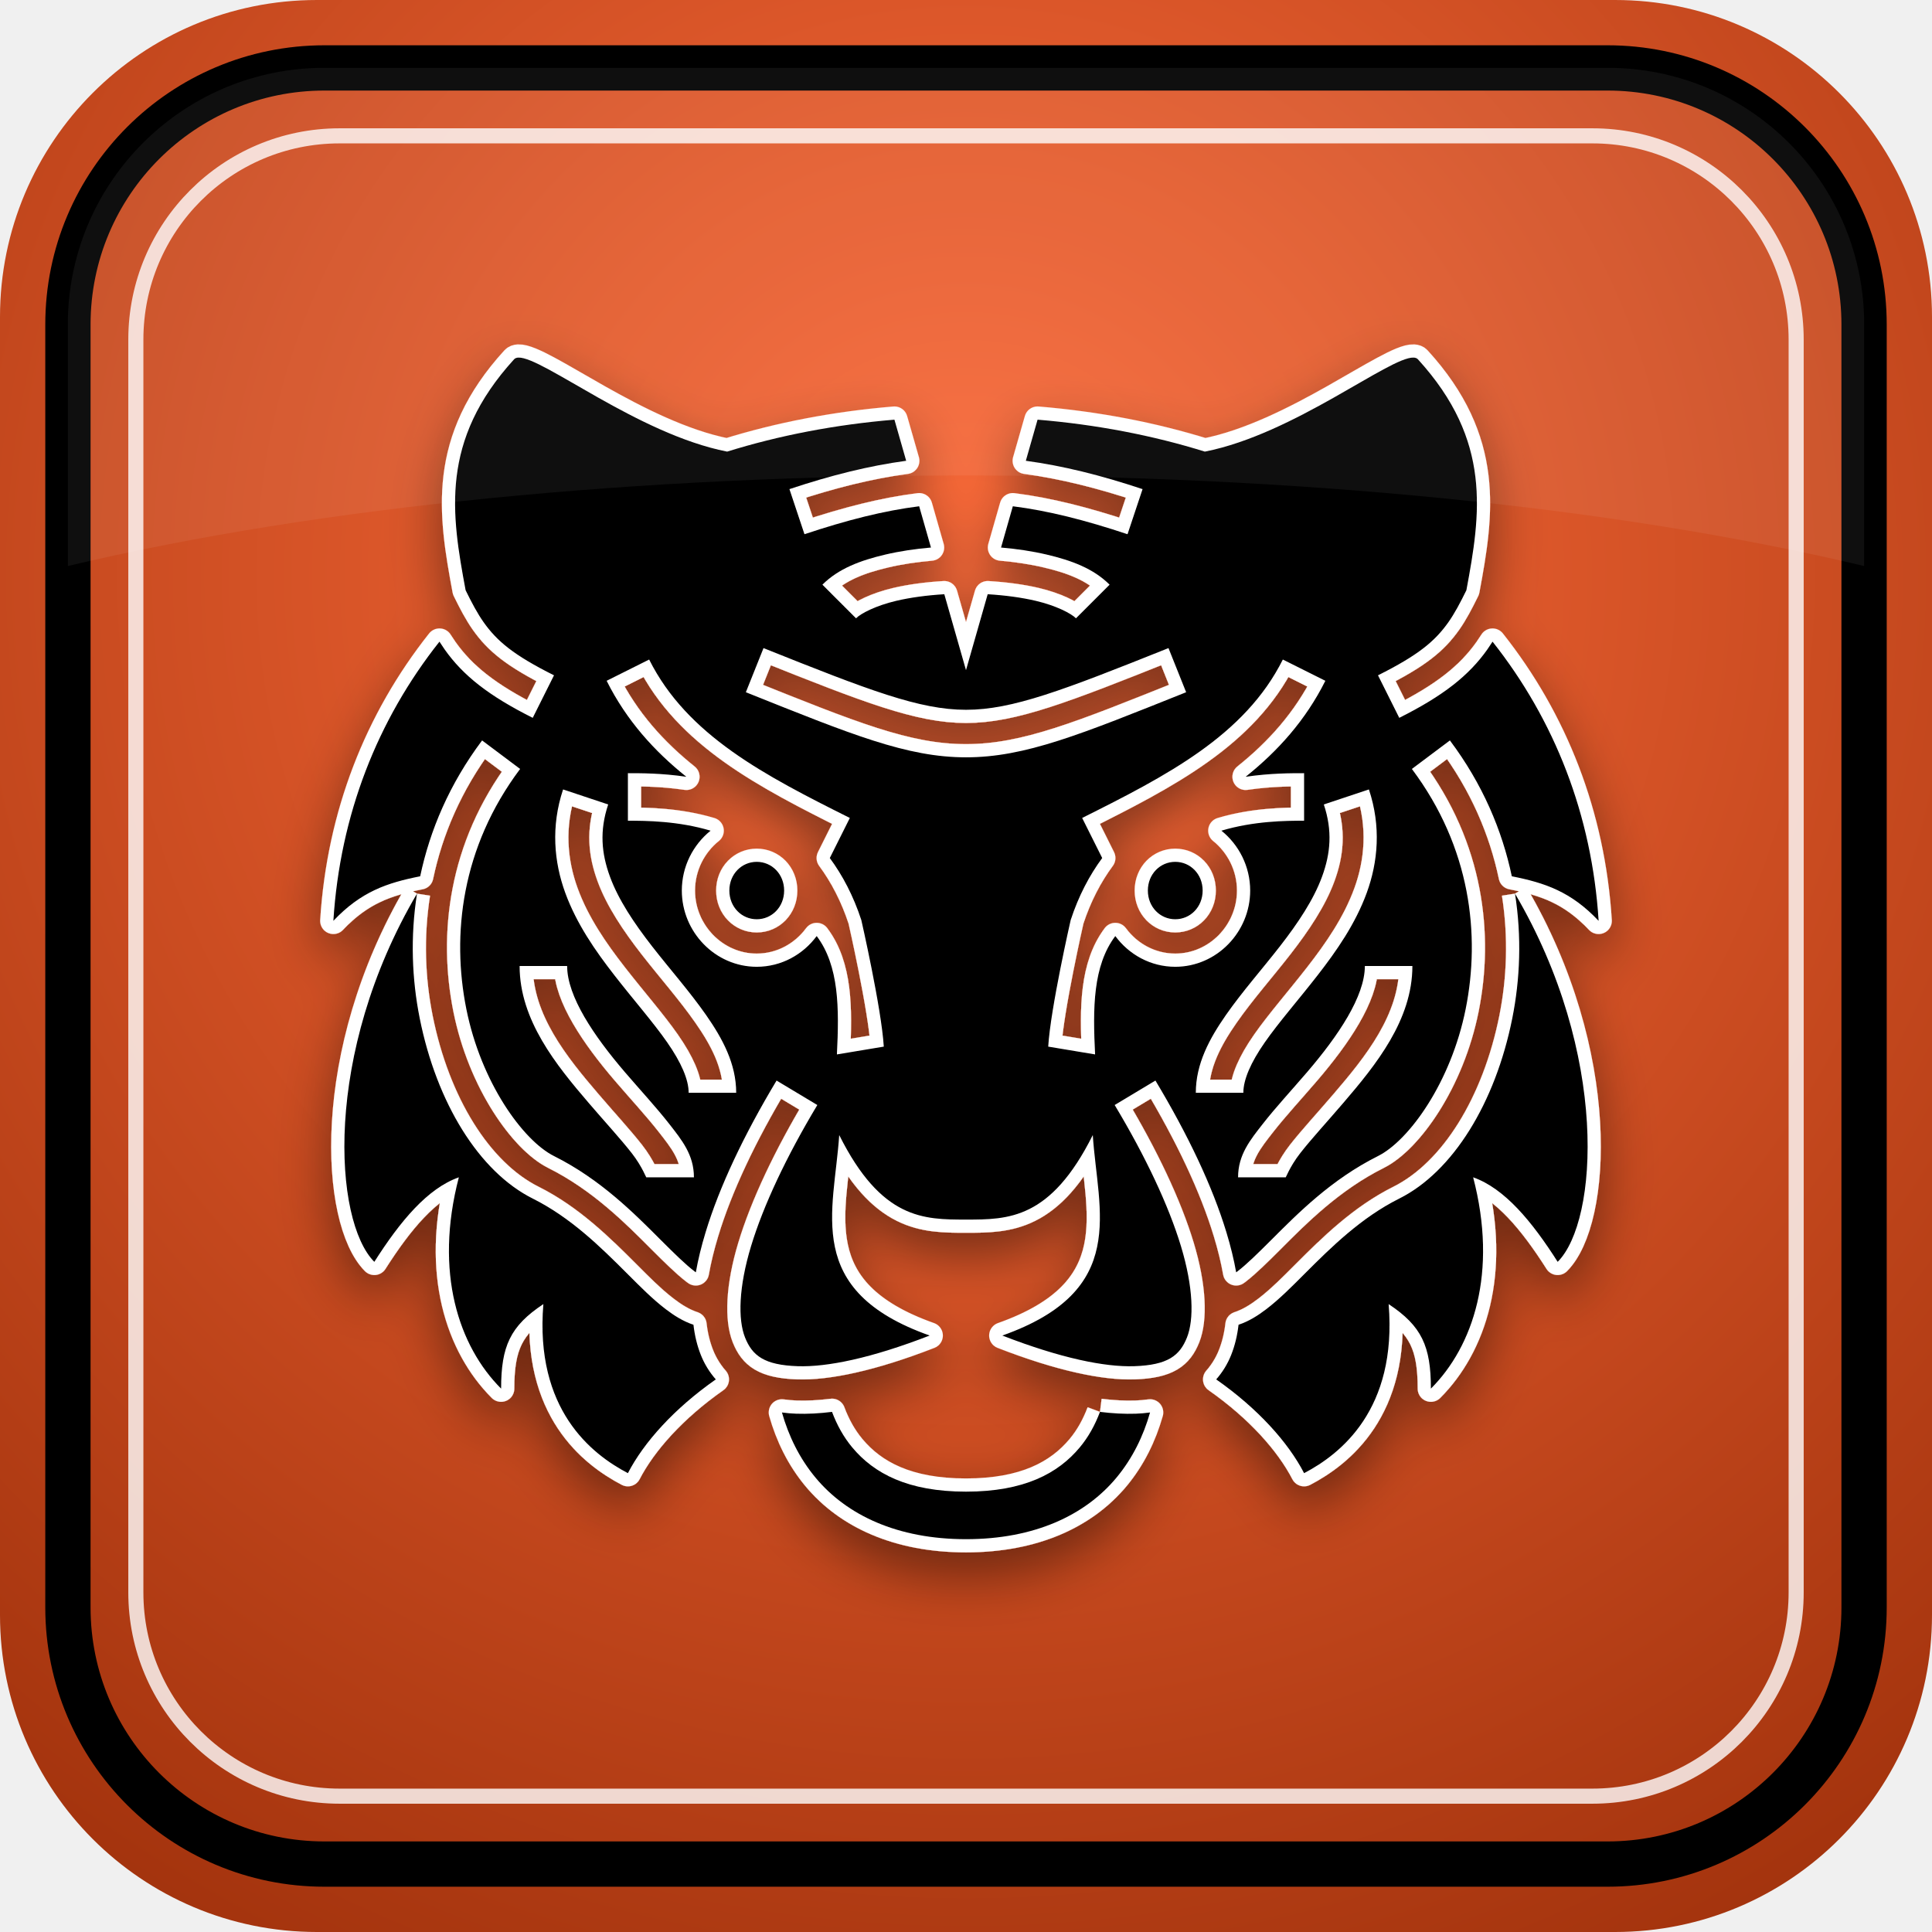
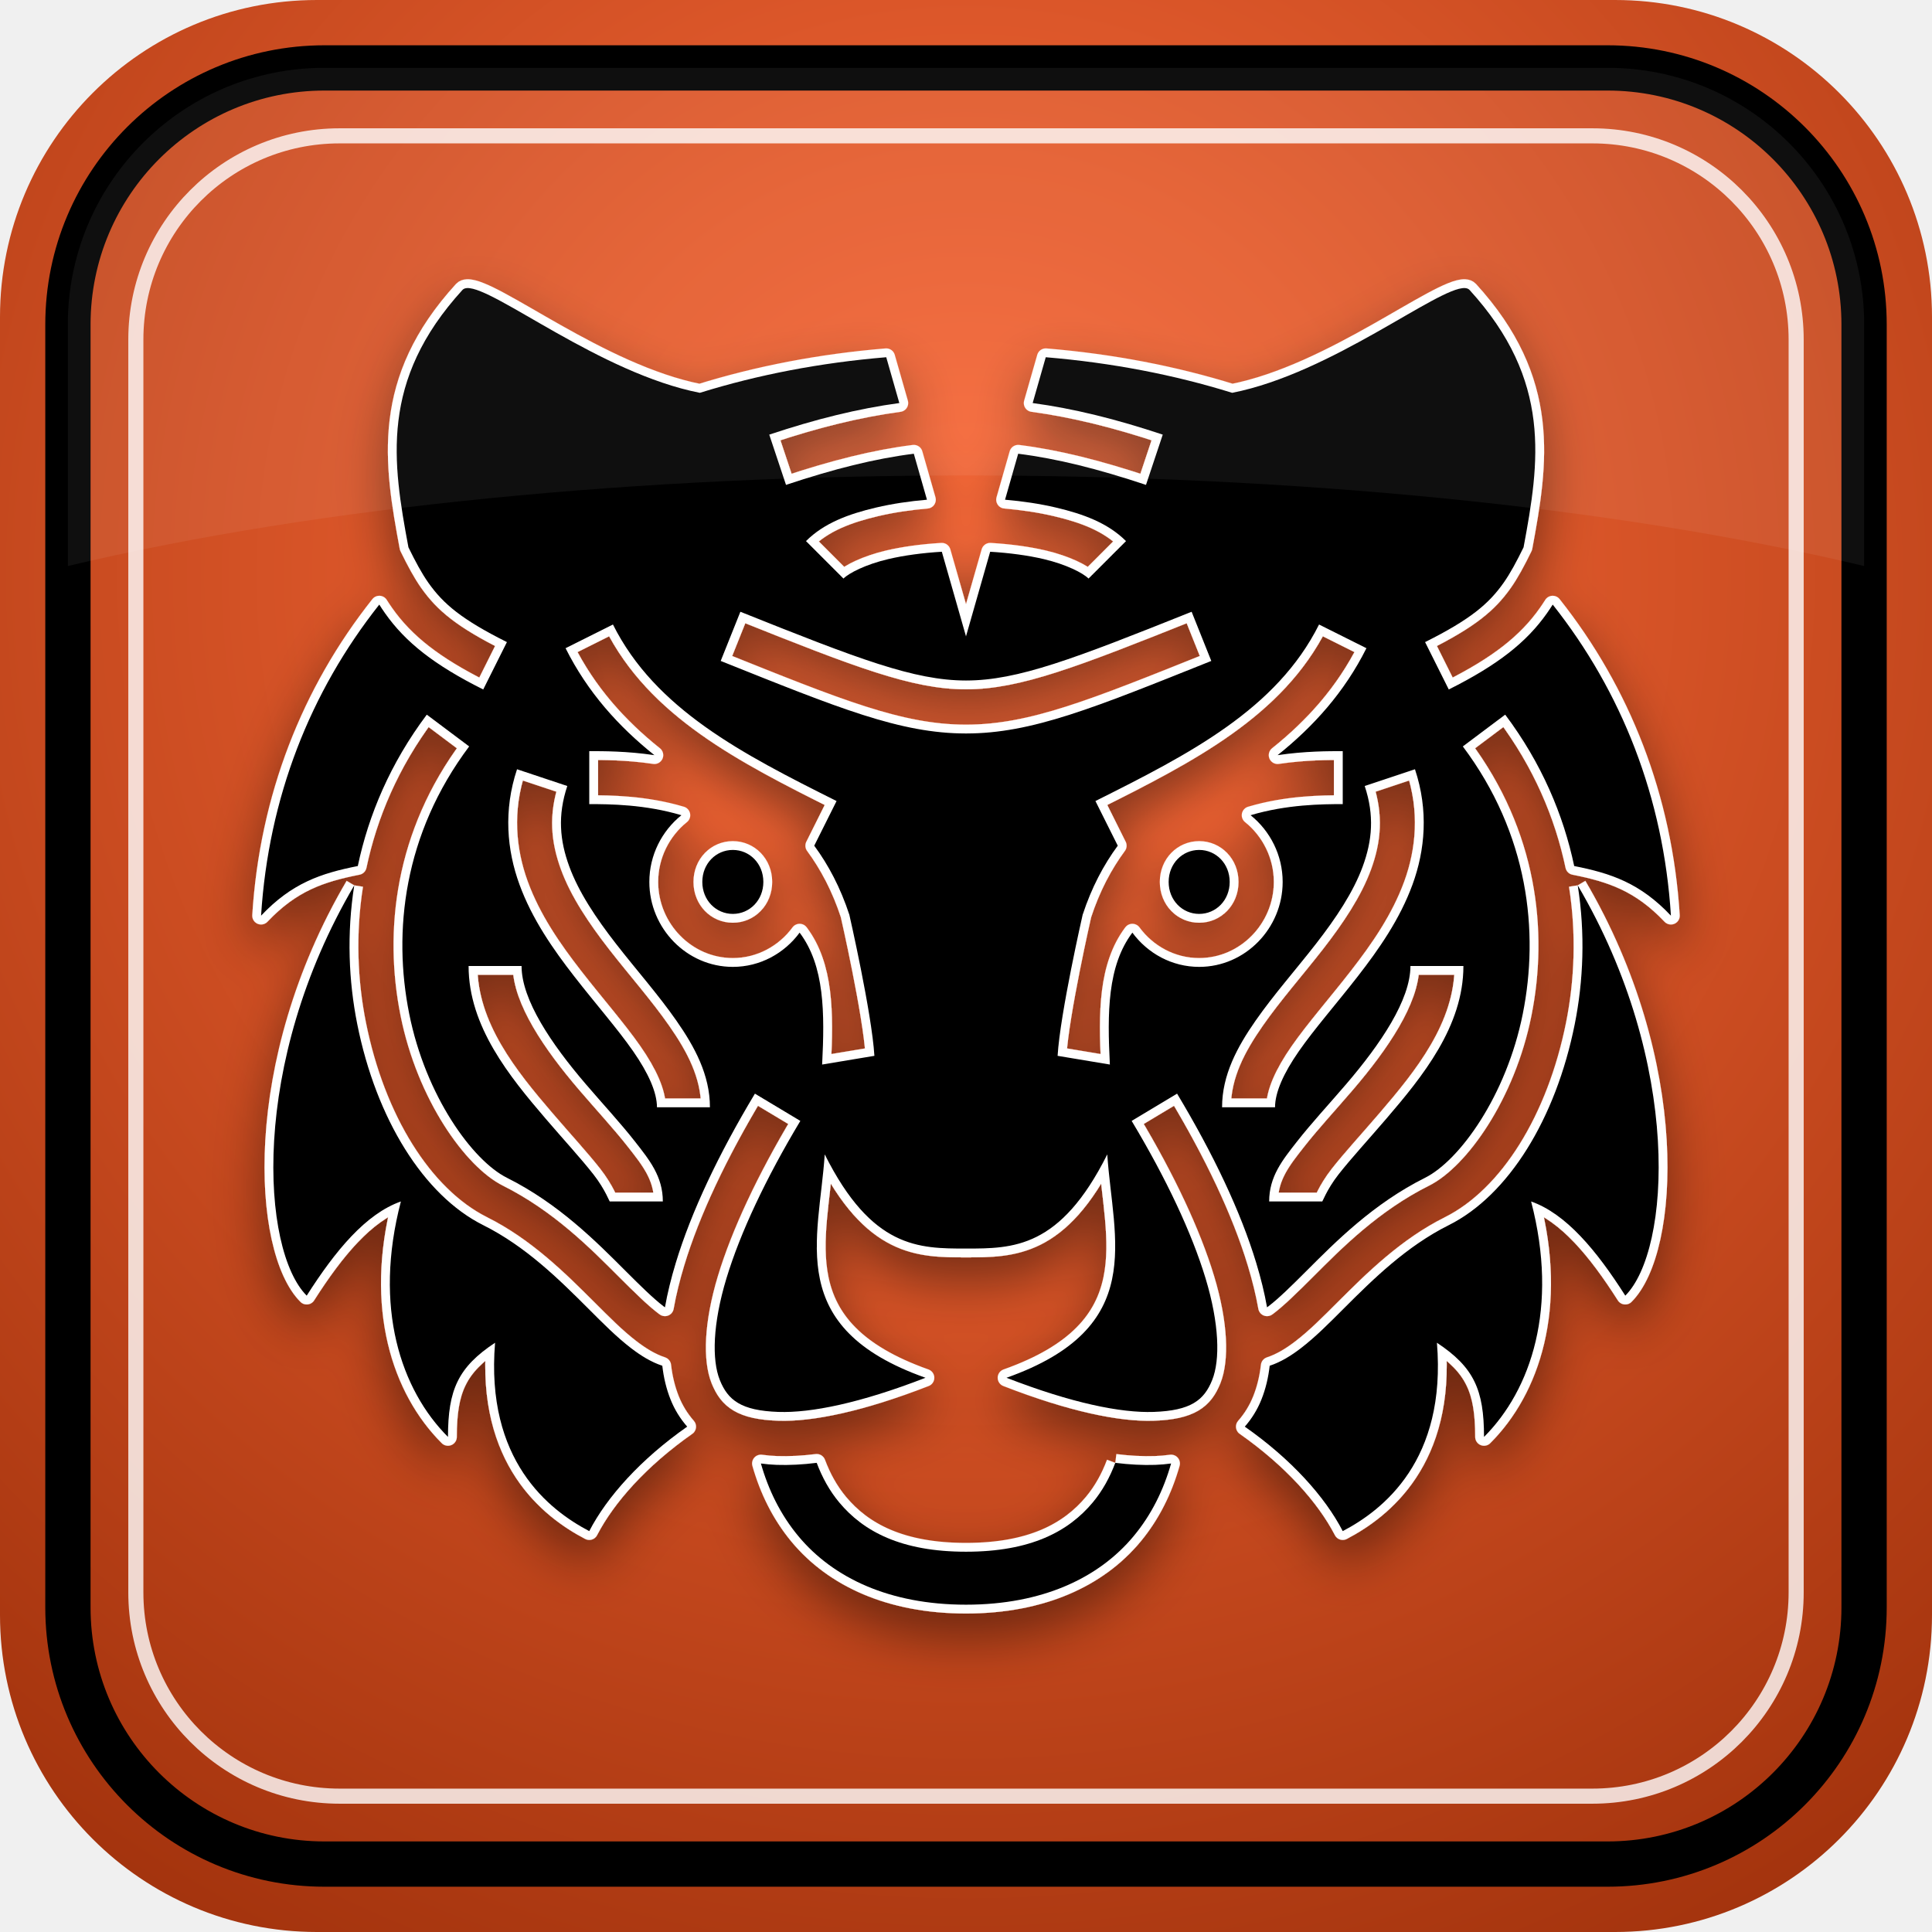
<svg xmlns="http://www.w3.org/2000/svg" viewBox="0 0 512 512" role="img" aria-label="Cincinnati Bengals">
  <defs>
    <radialGradient id="f" cx="50%" cy="30%" r="80%">
      <stop offset="0" stop-color="#fc6b3a" />
      <stop offset="1" stop-color="#a3330d" />
    </radialGradient>
    <filter id="s" x="-10%" y="-10%" width="120%" height="120%">
      <feDropShadow dx="0" dy="6" stdDeviation="7" flood-color="#000" flood-opacity="0.45" />
    </filter>
  </defs>
  <rect width="512" height="512" rx="84" fill="url(#f)" />
  <rect x="18" y="18" width="476" height="476" rx="68" fill="none" stroke="#000000" stroke-width="12" />
  <rect x="36" y="36" width="440" height="440" rx="54" fill="none" stroke="#ffffff" stroke-width="4" opacity="0.8" />
  <g filter="url(#s)">
-     <g transform="translate(76.8 76.8) scale(0.7) ">
-       <g fill="#ffffff" stroke="#ffffff" stroke-width="10" stroke-linejoin="round">
+     <g transform="translate(56.32 56.32) scale(0.78) ">
+       <g fill="#ffffff" stroke="#ffffff" stroke-width="6" stroke-linejoin="round">
        <path d="M425.479 25.666c.695.03 1.233.235 1.6.637c28.156 30.856 23.75 58.537 18.36 87.437c-2.37 4.836-4.483 8.801-6.79 12.07c-5.074 7.188-11.345 12.477-26.674 20.141l8.05 16.098c16.671-8.336 26.4-16.047 33.327-25.86a76 76 0 0 0 1.99-2.98c23.481 29.638 37.639 65.615 40.162 105.69c-10.473-11.076-20.322-14.383-32.865-16.864c-3.655-17.373-11.07-34.942-23.44-51.433l-14.398 10.796c22.344 29.793 25.952 62.948 20.375 90.836c-5.578 27.889-21.494 49.864-33.201 55.717c-17.61 8.805-30.338 21.686-40.338 31.686c-5 5-9.353 9.287-12.854 11.965c-.175.133-.333.24-.502.365c-.852-4.857-2.097-9.886-3.67-15.076c-5.313-17.534-14.622-37.068-26.894-57.522l-15.434 9.262c11.728 19.546 20.419 38.012 25.106 53.478s4.988 27.718 2.256 34.55c-2.733 6.83-7.22 10.423-19.944 10.847c-11.082.37-27.763-2.992-49.941-11.604C317.866 378.86 305.89 348.962 304 320c-16 32-32 32-48 32s-32 0-48-32c-1.89 28.962-13.866 58.859 34.24 75.902c-22.178 8.612-38.86 11.973-49.941 11.604c-12.724-.424-17.211-4.017-19.944-10.848c-2.732-6.83-2.43-19.082 2.256-34.549c4.687-15.466 13.378-33.932 25.106-53.478l-15.434-9.262c-12.272 20.454-21.581 39.988-26.894 57.522c-1.573 5.19-2.818 10.22-3.67 15.076c-.169-.124-.327-.232-.502-.365c-3.501-2.678-7.854-6.965-12.854-11.965c-10-10-22.728-22.88-40.338-31.686c-11.707-5.853-27.623-27.828-33.2-55.717s-1.97-61.043 20.374-90.836l-14.398-10.796c-12.37 16.491-19.785 34.06-23.44 51.433c-12.543 2.48-22.392 5.788-32.865 16.863c2.523-40.074 16.68-76.05 40.162-105.689a76 76 0 0 0 1.99 2.98c6.927 9.813 16.656 17.524 33.327 25.86l8.05-16.098c-15.329-7.664-21.6-12.953-26.673-20.14c-2.308-3.27-4.42-7.235-6.791-12.07c-5.39-28.9-9.796-56.582 18.36-87.438c.367-.402.905-.607 1.6-.637c9.097-.394 45.217 28.95 79.051 35.594c19.651-6.115 40.847-10.22 63.332-12.094l4.448 15.568c-13.92 1.875-28.343 5.444-44.198 10.729l5.692 17.074c16.147-5.382 30.123-8.91 43.425-10.584l4.463 15.62c-6.012.517-11.858 1.388-17.295 2.667c-9.38 2.207-17.681 5.276-23.802 11.397l12.726 12.726c1.88-1.879 7.578-4.81 15.198-6.603c5.387-1.268 11.681-2.114 18.226-2.506L256 144l8.213-28.746c6.545.392 12.839 1.238 18.226 2.506c7.62 1.793 13.319 4.724 15.198 6.603l12.726-12.726c-6.12-6.121-14.422-9.19-23.802-11.397c-5.437-1.279-11.283-2.15-17.295-2.668l4.463-15.619c13.302 1.673 27.278 5.202 43.425 10.584l5.692-17.074c-15.855-5.285-30.278-8.854-44.198-10.729l4.448-15.568c22.485 1.873 43.68 5.98 63.332 12.094c33.834-6.643 69.954-35.988 79.05-35.594zm-92.82 109.979c-40 16-59.059 23.357-76.659 23.357s-36.658-7.357-76.658-23.357l-6.684 16.71c40 16 60.942 24.643 83.342 24.643s43.342-8.643 83.342-24.643zm43.292 4.33c-14.39 28.78-43.976 43.976-75.976 59.976l7.588 15.172c-4.818 6.521-8.924 14.296-11.934 23.482c0 0-7.629 33.395-8.506 47.916l17.754 2.958C304 272 304 256 312.527 244.664c5.173 7.024 13.406 11.635 22.694 11.635c15.685 0 28.367-13.15 28.367-28.863c0-9.105-4.264-17.342-10.897-22.666c12.317-3.675 24.332-3.772 31.309-3.772v-17.996c-4.717 0-12.708-.032-22.129 1.363c12.116-9.681 22.675-21.335 30.178-36.34zm-239.902 0l-16.098 8.05c7.503 15.005 18.062 26.659 30.178 36.34c-9.421-1.395-17.412-1.363-22.129-1.363v17.996c6.977 0 18.992.097 31.309 3.772c-6.633 5.324-10.897 13.561-10.897 22.666c0 15.712 12.682 28.863 28.367 28.863c9.288 0 17.521-4.611 22.694-11.635C208 256 208 272 207.123 289.48l17.754-2.958c-.877-14.521-8.506-47.916-8.506-47.916c-3.01-9.186-7.116-16.96-11.934-23.482l7.588-15.172c-32-16-61.586-31.196-75.976-59.976zm272.488 49.18l-17.074 5.69c3.336 10.009 2.55 18.53-.664 27.313c-3.214 8.784-9.13 17.608-15.903 26.317s-14.338 17.246-20.529 26.129c-6.19 8.882-11.365 18.396-11.365 29.396h17.996c0-5 2.826-11.486 8.135-19.104s12.744-16.08 19.97-25.37c7.227-9.292 14.312-19.468 18.598-31.184c4.287-11.716 5.5-25.196.836-39.188zm-305.074 0c-4.664 13.991-3.45 27.47.836 39.187s11.37 21.892 18.597 31.183s14.662 17.754 19.971 25.371c5.31 7.618 8.135 14.104 8.135 19.104h17.996c0-11-5.174-20.514-11.365-29.396s-13.756-17.42-20.53-26.13c-6.773-8.708-12.688-17.532-15.902-26.316s-4-17.304-.664-27.312zm231.758 27.413c5.708 0 10.369 4.638 10.369 10.868c0 6.229-4.66 10.865-10.37 10.865c-5.708 0-10.368-4.636-10.368-10.865c0-6.23 4.66-10.868 10.369-10.868m-158.442 0c5.709 0 10.37 4.638 10.37 10.868c0 6.229-4.661 10.865-10.37 10.865s-10.369-4.636-10.369-10.865c0-6.23 4.66-10.868 10.37-10.868zm287.065 12.034C499.508 289.222 495.39 352.61 480 368c-9.787-15.381-20.124-27.816-32-32c9.426 36.059 0 64-16 80c0-16-3.432-23.686-16-32c3.293 39.931-18.232 56.793-32 64c-6.028-11.65-17.48-24.433-33.275-35.494a31.8 31.8 0 0 0 5.63-9.164c1.46-3.648 2.367-7.5 2.829-11.526c3.896-1.288 7.36-3.491 10.533-5.918c4.999-3.822 9.646-8.535 14.646-13.535c10-10 21.272-21.12 35.662-28.314c20.293-10.147 36.377-36.172 42.8-68.283c2.935-14.677 3.599-30.76 1.019-47.164m-415.688 0c-2.58 16.403-1.916 32.487 1.02 47.164c6.422 32.111 22.506 58.136 42.799 68.283c14.39 7.195 25.662 18.314 35.662 28.314c5 5 9.647 9.713 14.646 13.535c3.173 2.427 6.637 4.63 10.533 5.918c.462 4.027 1.37 7.878 2.829 11.526a31.8 31.8 0 0 0 5.63 9.164C145.48 423.566 134.028 436.35 128 448c-13.768-7.207-35.293-24.069-32-64c-12.568 8.314-16 16-16 32c-16-16-25.426-43.941-16-80c-11.876 4.184-22.213 16.619-32 32c-15.39-15.39-19.508-78.778 16.156-139.398M424.998 256h-17.996c0 11.5-10.11 26.464-21.834 40.143c-5.862 6.839-11.89 13.345-16.754 19.56s-9.412 11.798-9.412 20.297h17.996c0 .5 1.452-3.918 5.588-9.203s10.108-11.779 16.246-18.94c12.276-14.321 26.166-31.358 26.166-51.857m-320 0H87.002c0 20.5 13.89 37.536 26.166 51.857c6.138 7.161 12.11 13.655 16.246 18.94s5.588 9.702 5.588 9.203h17.996c0-8.5-4.548-14.082-9.412-20.297s-10.892-12.721-16.754-19.56c-11.724-13.679-21.834-28.642-21.834-40.143m201.725 168.805c4.823.6 9.34.83 13.576.69a54 54 0 0 0 5.383-.466c-2.526 8.899-6.629 17.366-12.768 24.733C301.151 463.877 282 472.998 256 472.998s-45.151-9.12-56.914-23.236c-6.14-7.367-10.242-15.834-12.768-24.733c1.752.236 3.54.404 5.383.465c4.236.141 8.753-.088 13.576-.69c1.86 4.965 4.373 9.518 7.637 13.434c8.237 9.885 21.086 16.764 43.086 16.764s34.849-6.88 43.086-16.764c3.264-3.916 5.776-8.47 7.637-13.433" />
      </g>
      <g fill="#000000">
        <path d="M425.479 25.666c.695.03 1.233.235 1.6.637c28.156 30.856 23.75 58.537 18.36 87.437c-2.37 4.836-4.483 8.801-6.79 12.07c-5.074 7.188-11.345 12.477-26.674 20.141l8.05 16.098c16.671-8.336 26.4-16.047 33.327-25.86a76 76 0 0 0 1.99-2.98c23.481 29.638 37.639 65.615 40.162 105.69c-10.473-11.076-20.322-14.383-32.865-16.864c-3.655-17.373-11.07-34.942-23.44-51.433l-14.398 10.796c22.344 29.793 25.952 62.948 20.375 90.836c-5.578 27.889-21.494 49.864-33.201 55.717c-17.61 8.805-30.338 21.686-40.338 31.686c-5 5-9.353 9.287-12.854 11.965c-.175.133-.333.24-.502.365c-.852-4.857-2.097-9.886-3.67-15.076c-5.313-17.534-14.622-37.068-26.894-57.522l-15.434 9.262c11.728 19.546 20.419 38.012 25.106 53.478s4.988 27.718 2.256 34.55c-2.733 6.83-7.22 10.423-19.944 10.847c-11.082.37-27.763-2.992-49.941-11.604C317.866 378.86 305.89 348.962 304 320c-16 32-32 32-48 32s-32 0-48-32c-1.89 28.962-13.866 58.859 34.24 75.902c-22.178 8.612-38.86 11.973-49.941 11.604c-12.724-.424-17.211-4.017-19.944-10.848c-2.732-6.83-2.43-19.082 2.256-34.549c4.687-15.466 13.378-33.932 25.106-53.478l-15.434-9.262c-12.272 20.454-21.581 39.988-26.894 57.522c-1.573 5.19-2.818 10.22-3.67 15.076c-.169-.124-.327-.232-.502-.365c-3.501-2.678-7.854-6.965-12.854-11.965c-10-10-22.728-22.88-40.338-31.686c-11.707-5.853-27.623-27.828-33.2-55.717s-1.97-61.043 20.374-90.836l-14.398-10.796c-12.37 16.491-19.785 34.06-23.44 51.433c-12.543 2.48-22.392 5.788-32.865 16.863c2.523-40.074 16.68-76.05 40.162-105.689a76 76 0 0 0 1.99 2.98c6.927 9.813 16.656 17.524 33.327 25.86l8.05-16.098c-15.329-7.664-21.6-12.953-26.673-20.14c-2.308-3.27-4.42-7.235-6.791-12.07c-5.39-28.9-9.796-56.582 18.36-87.438c.367-.402.905-.607 1.6-.637c9.097-.394 45.217 28.95 79.051 35.594c19.651-6.115 40.847-10.22 63.332-12.094l4.448 15.568c-13.92 1.875-28.343 5.444-44.198 10.729l5.692 17.074c16.147-5.382 30.123-8.91 43.425-10.584l4.463 15.62c-6.012.517-11.858 1.388-17.295 2.667c-9.38 2.207-17.681 5.276-23.802 11.397l12.726 12.726c1.88-1.879 7.578-4.81 15.198-6.603c5.387-1.268 11.681-2.114 18.226-2.506L256 144l8.213-28.746c6.545.392 12.839 1.238 18.226 2.506c7.62 1.793 13.319 4.724 15.198 6.603l12.726-12.726c-6.12-6.121-14.422-9.19-23.802-11.397c-5.437-1.279-11.283-2.15-17.295-2.668l4.463-15.619c13.302 1.673 27.278 5.202 43.425 10.584l5.692-17.074c-15.855-5.285-30.278-8.854-44.198-10.729l4.448-15.568c22.485 1.873 43.68 5.98 63.332 12.094c33.834-6.643 69.954-35.988 79.05-35.594zm-92.82 109.979c-40 16-59.059 23.357-76.659 23.357s-36.658-7.357-76.658-23.357l-6.684 16.71c40 16 60.942 24.643 83.342 24.643s43.342-8.643 83.342-24.643zm43.292 4.33c-14.39 28.78-43.976 43.976-75.976 59.976l7.588 15.172c-4.818 6.521-8.924 14.296-11.934 23.482c0 0-7.629 33.395-8.506 47.916l17.754 2.958C304 272 304 256 312.527 244.664c5.173 7.024 13.406 11.635 22.694 11.635c15.685 0 28.367-13.15 28.367-28.863c0-9.105-4.264-17.342-10.897-22.666c12.317-3.675 24.332-3.772 31.309-3.772v-17.996c-4.717 0-12.708-.032-22.129 1.363c12.116-9.681 22.675-21.335 30.178-36.34zm-239.902 0l-16.098 8.05c7.503 15.005 18.062 26.659 30.178 36.34c-9.421-1.395-17.412-1.363-22.129-1.363v17.996c6.977 0 18.992.097 31.309 3.772c-6.633 5.324-10.897 13.561-10.897 22.666c0 15.712 12.682 28.863 28.367 28.863c9.288 0 17.521-4.611 22.694-11.635C208 256 208 272 207.123 289.48l17.754-2.958c-.877-14.521-8.506-47.916-8.506-47.916c-3.01-9.186-7.116-16.96-11.934-23.482l7.588-15.172c-32-16-61.586-31.196-75.976-59.976zm272.488 49.18l-17.074 5.69c3.336 10.009 2.55 18.53-.664 27.313c-3.214 8.784-9.13 17.608-15.903 26.317s-14.338 17.246-20.529 26.129c-6.19 8.882-11.365 18.396-11.365 29.396h17.996c0-5 2.826-11.486 8.135-19.104s12.744-16.08 19.97-25.37c7.227-9.292 14.312-19.468 18.598-31.184c4.287-11.716 5.5-25.196.836-39.188zm-305.074 0c-4.664 13.991-3.45 27.47.836 39.187s11.37 21.892 18.597 31.183s14.662 17.754 19.971 25.371c5.31 7.618 8.135 14.104 8.135 19.104h17.996c0-11-5.174-20.514-11.365-29.396s-13.756-17.42-20.53-26.13c-6.773-8.708-12.688-17.532-15.902-26.316s-4-17.304-.664-27.312zm231.758 27.413c5.708 0 10.369 4.638 10.369 10.868c0 6.229-4.66 10.865-10.37 10.865c-5.708 0-10.368-4.636-10.368-10.865c0-6.23 4.66-10.868 10.369-10.868m-158.442 0c5.709 0 10.37 4.638 10.37 10.868c0 6.229-4.661 10.865-10.37 10.865s-10.369-4.636-10.369-10.865c0-6.23 4.66-10.868 10.37-10.868zm287.065 12.034C499.508 289.222 495.39 352.61 480 368c-9.787-15.381-20.124-27.816-32-32c9.426 36.059 0 64-16 80c0-16-3.432-23.686-16-32c3.293 39.931-18.232 56.793-32 64c-6.028-11.65-17.48-24.433-33.275-35.494a31.8 31.8 0 0 0 5.63-9.164c1.46-3.648 2.367-7.5 2.829-11.526c3.896-1.288 7.36-3.491 10.533-5.918c4.999-3.822 9.646-8.535 14.646-13.535c10-10 21.272-21.12 35.662-28.314c20.293-10.147 36.377-36.172 42.8-68.283c2.935-14.677 3.599-30.76 1.019-47.164m-415.688 0c-2.58 16.403-1.916 32.487 1.02 47.164c6.422 32.111 22.506 58.136 42.799 68.283c14.39 7.195 25.662 18.314 35.662 28.314c5 5 9.647 9.713 14.646 13.535c3.173 2.427 6.637 4.63 10.533 5.918c.462 4.027 1.37 7.878 2.829 11.526a31.8 31.8 0 0 0 5.63 9.164C145.48 423.566 134.028 436.35 128 448c-13.768-7.207-35.293-24.069-32-64c-12.568 8.314-16 16-16 32c-16-16-25.426-43.941-16-80c-11.876 4.184-22.213 16.619-32 32c-15.39-15.39-19.508-78.778 16.156-139.398M424.998 256h-17.996c0 11.5-10.11 26.464-21.834 40.143c-5.862 6.839-11.89 13.345-16.754 19.56s-9.412 11.798-9.412 20.297h17.996c0 .5 1.452-3.918 5.588-9.203s10.108-11.779 16.246-18.94c12.276-14.321 26.166-31.358 26.166-51.857m-320 0H87.002c0 20.5 13.89 37.536 26.166 51.857c6.138 7.161 12.11 13.655 16.246 18.94s5.588 9.702 5.588 9.203h17.996c0-8.5-4.548-14.082-9.412-20.297s-10.892-12.721-16.754-19.56c-11.724-13.679-21.834-28.642-21.834-40.143m201.725 168.805c4.823.6 9.34.83 13.576.69a54 54 0 0 0 5.383-.466c-2.526 8.899-6.629 17.366-12.768 24.733C301.151 463.877 282 472.998 256 472.998s-45.151-9.12-56.914-23.236c-6.14-7.367-10.242-15.834-12.768-24.733c1.752.236 3.54.404 5.383.465c4.236.141 8.753-.088 13.576-.69c1.86 4.965 4.373 9.518 7.637 13.434c8.237 9.885 21.086 16.764 43.086 16.764s34.849-6.88 43.086-16.764c3.264-3.916 5.776-8.47 7.637-13.433" />
      </g>
    </g>
  </g>
  <path d="M84 18 H428 A68 68 0 0 1 494 84 V150 C360 118 152 118 18 150 V84 A68 68 0 0 1 84 18Z" fill="#fff" opacity="0.06" />
</svg>
